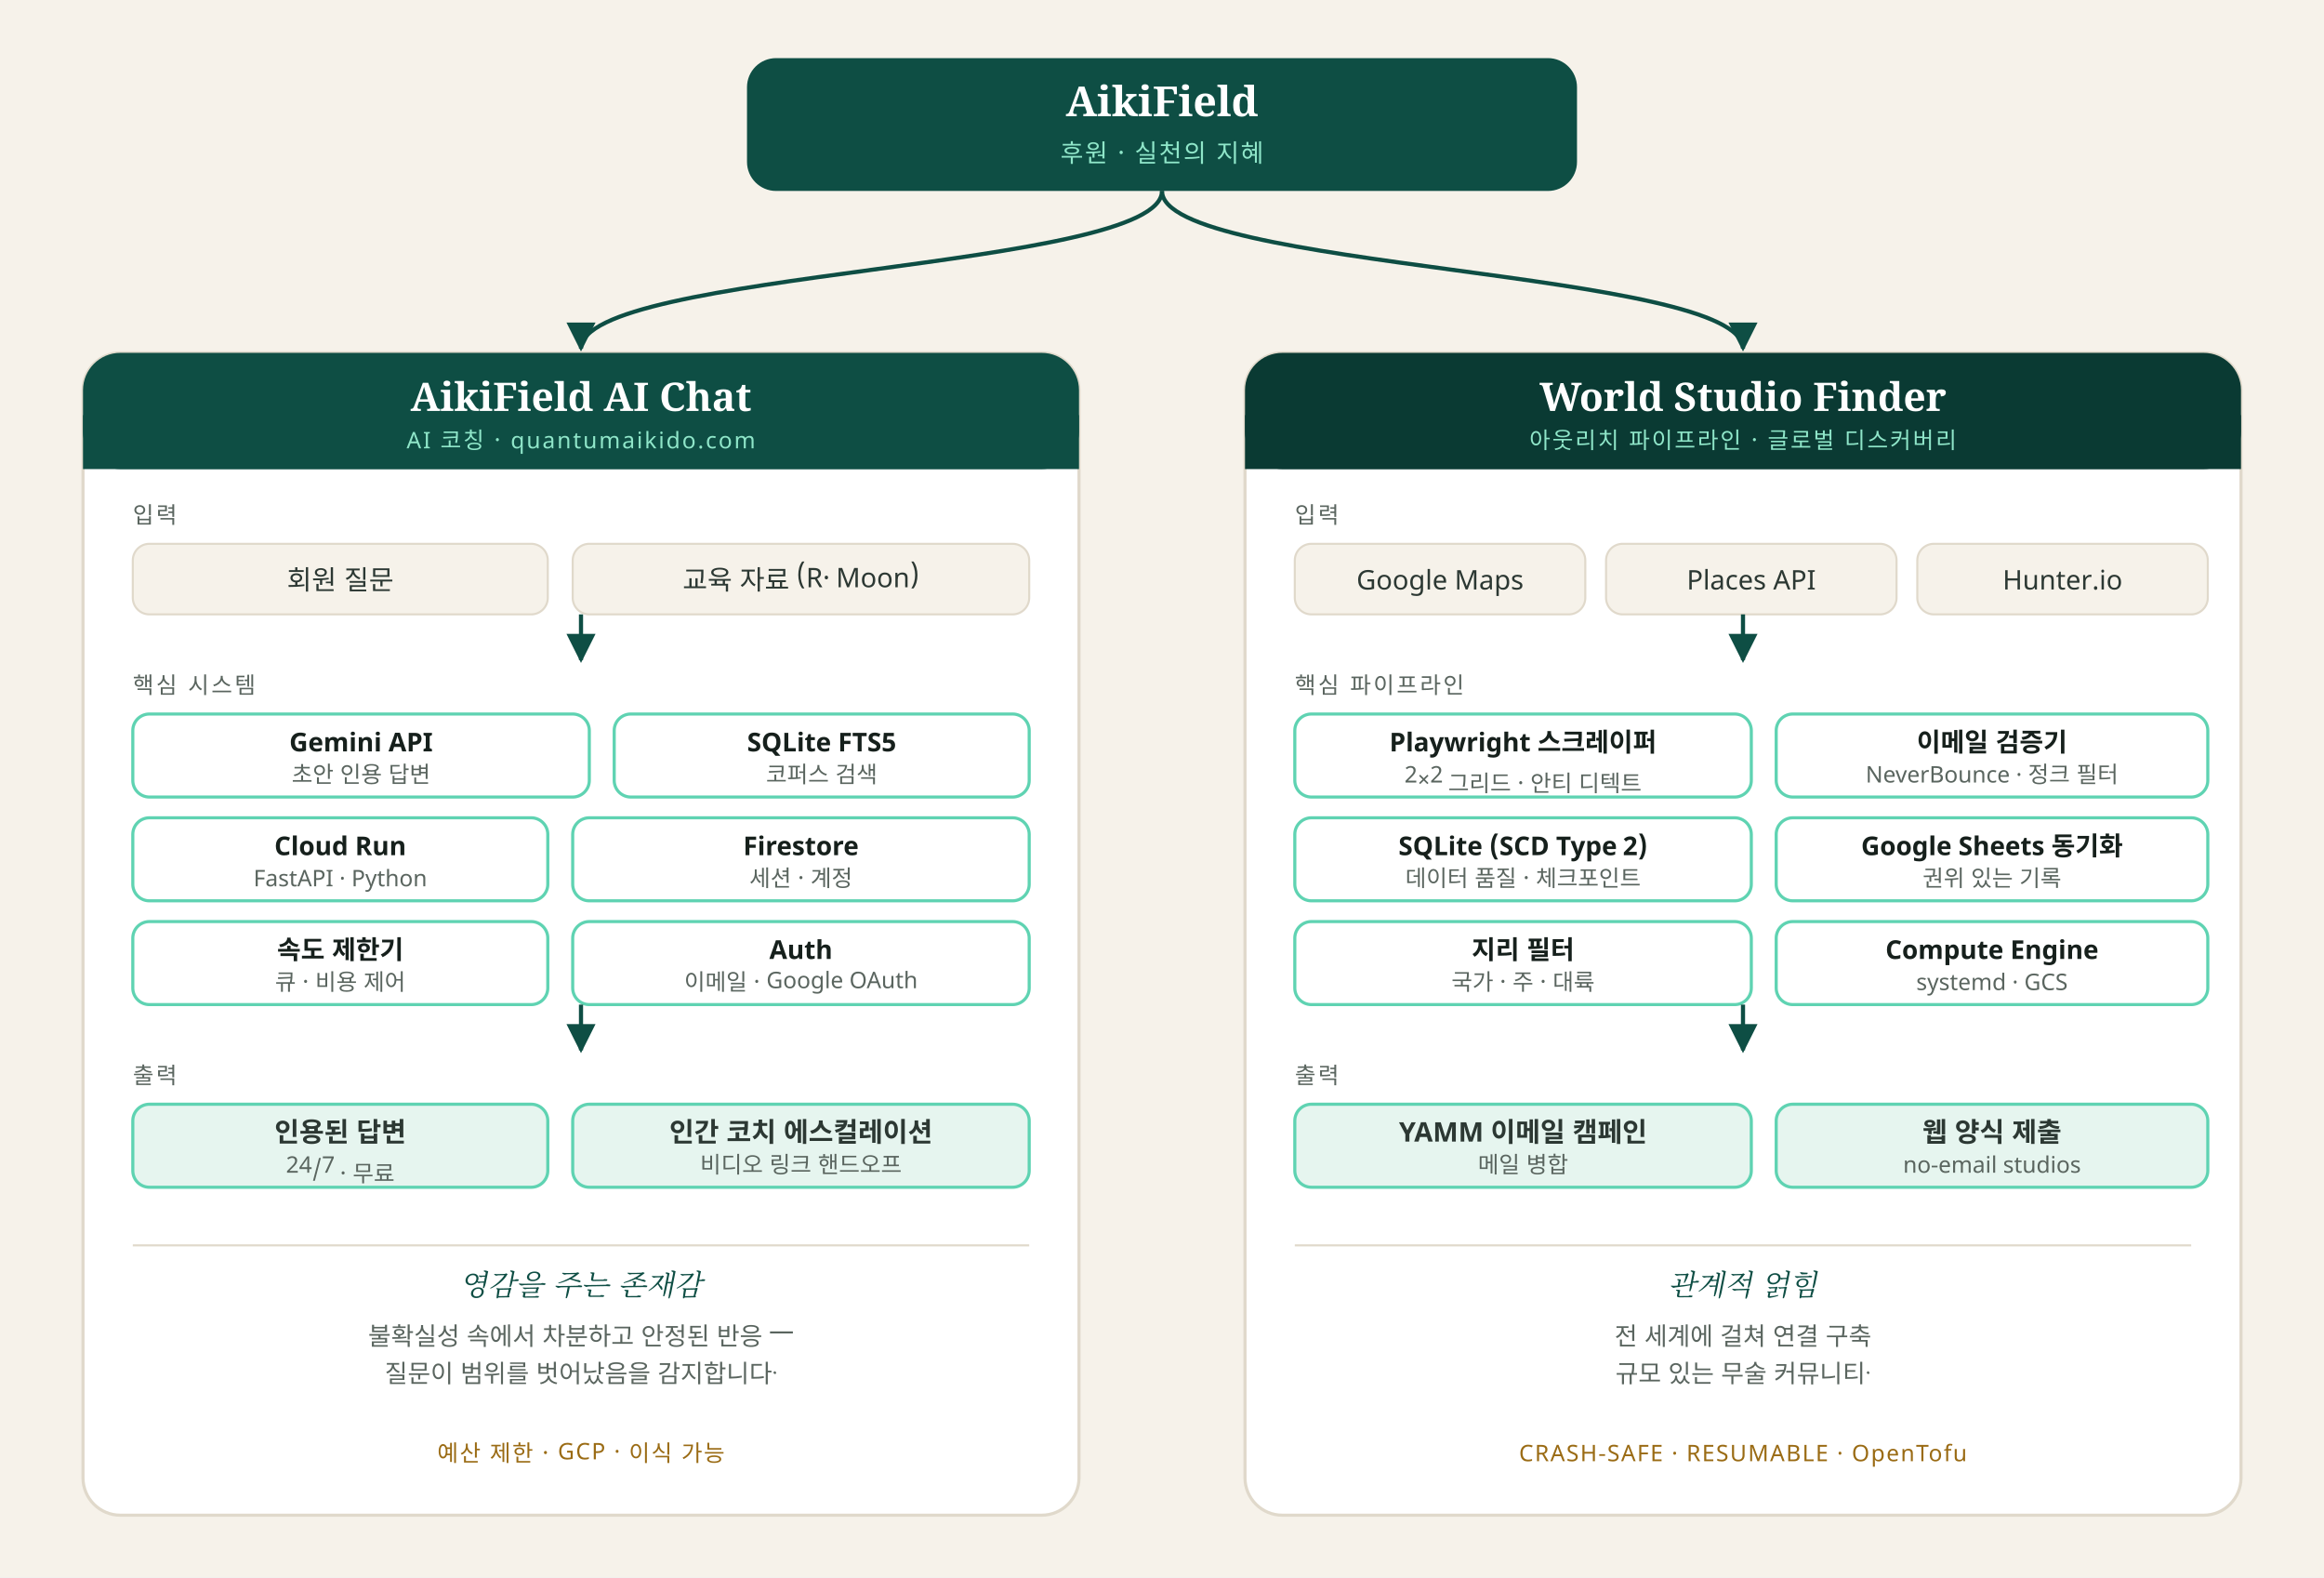
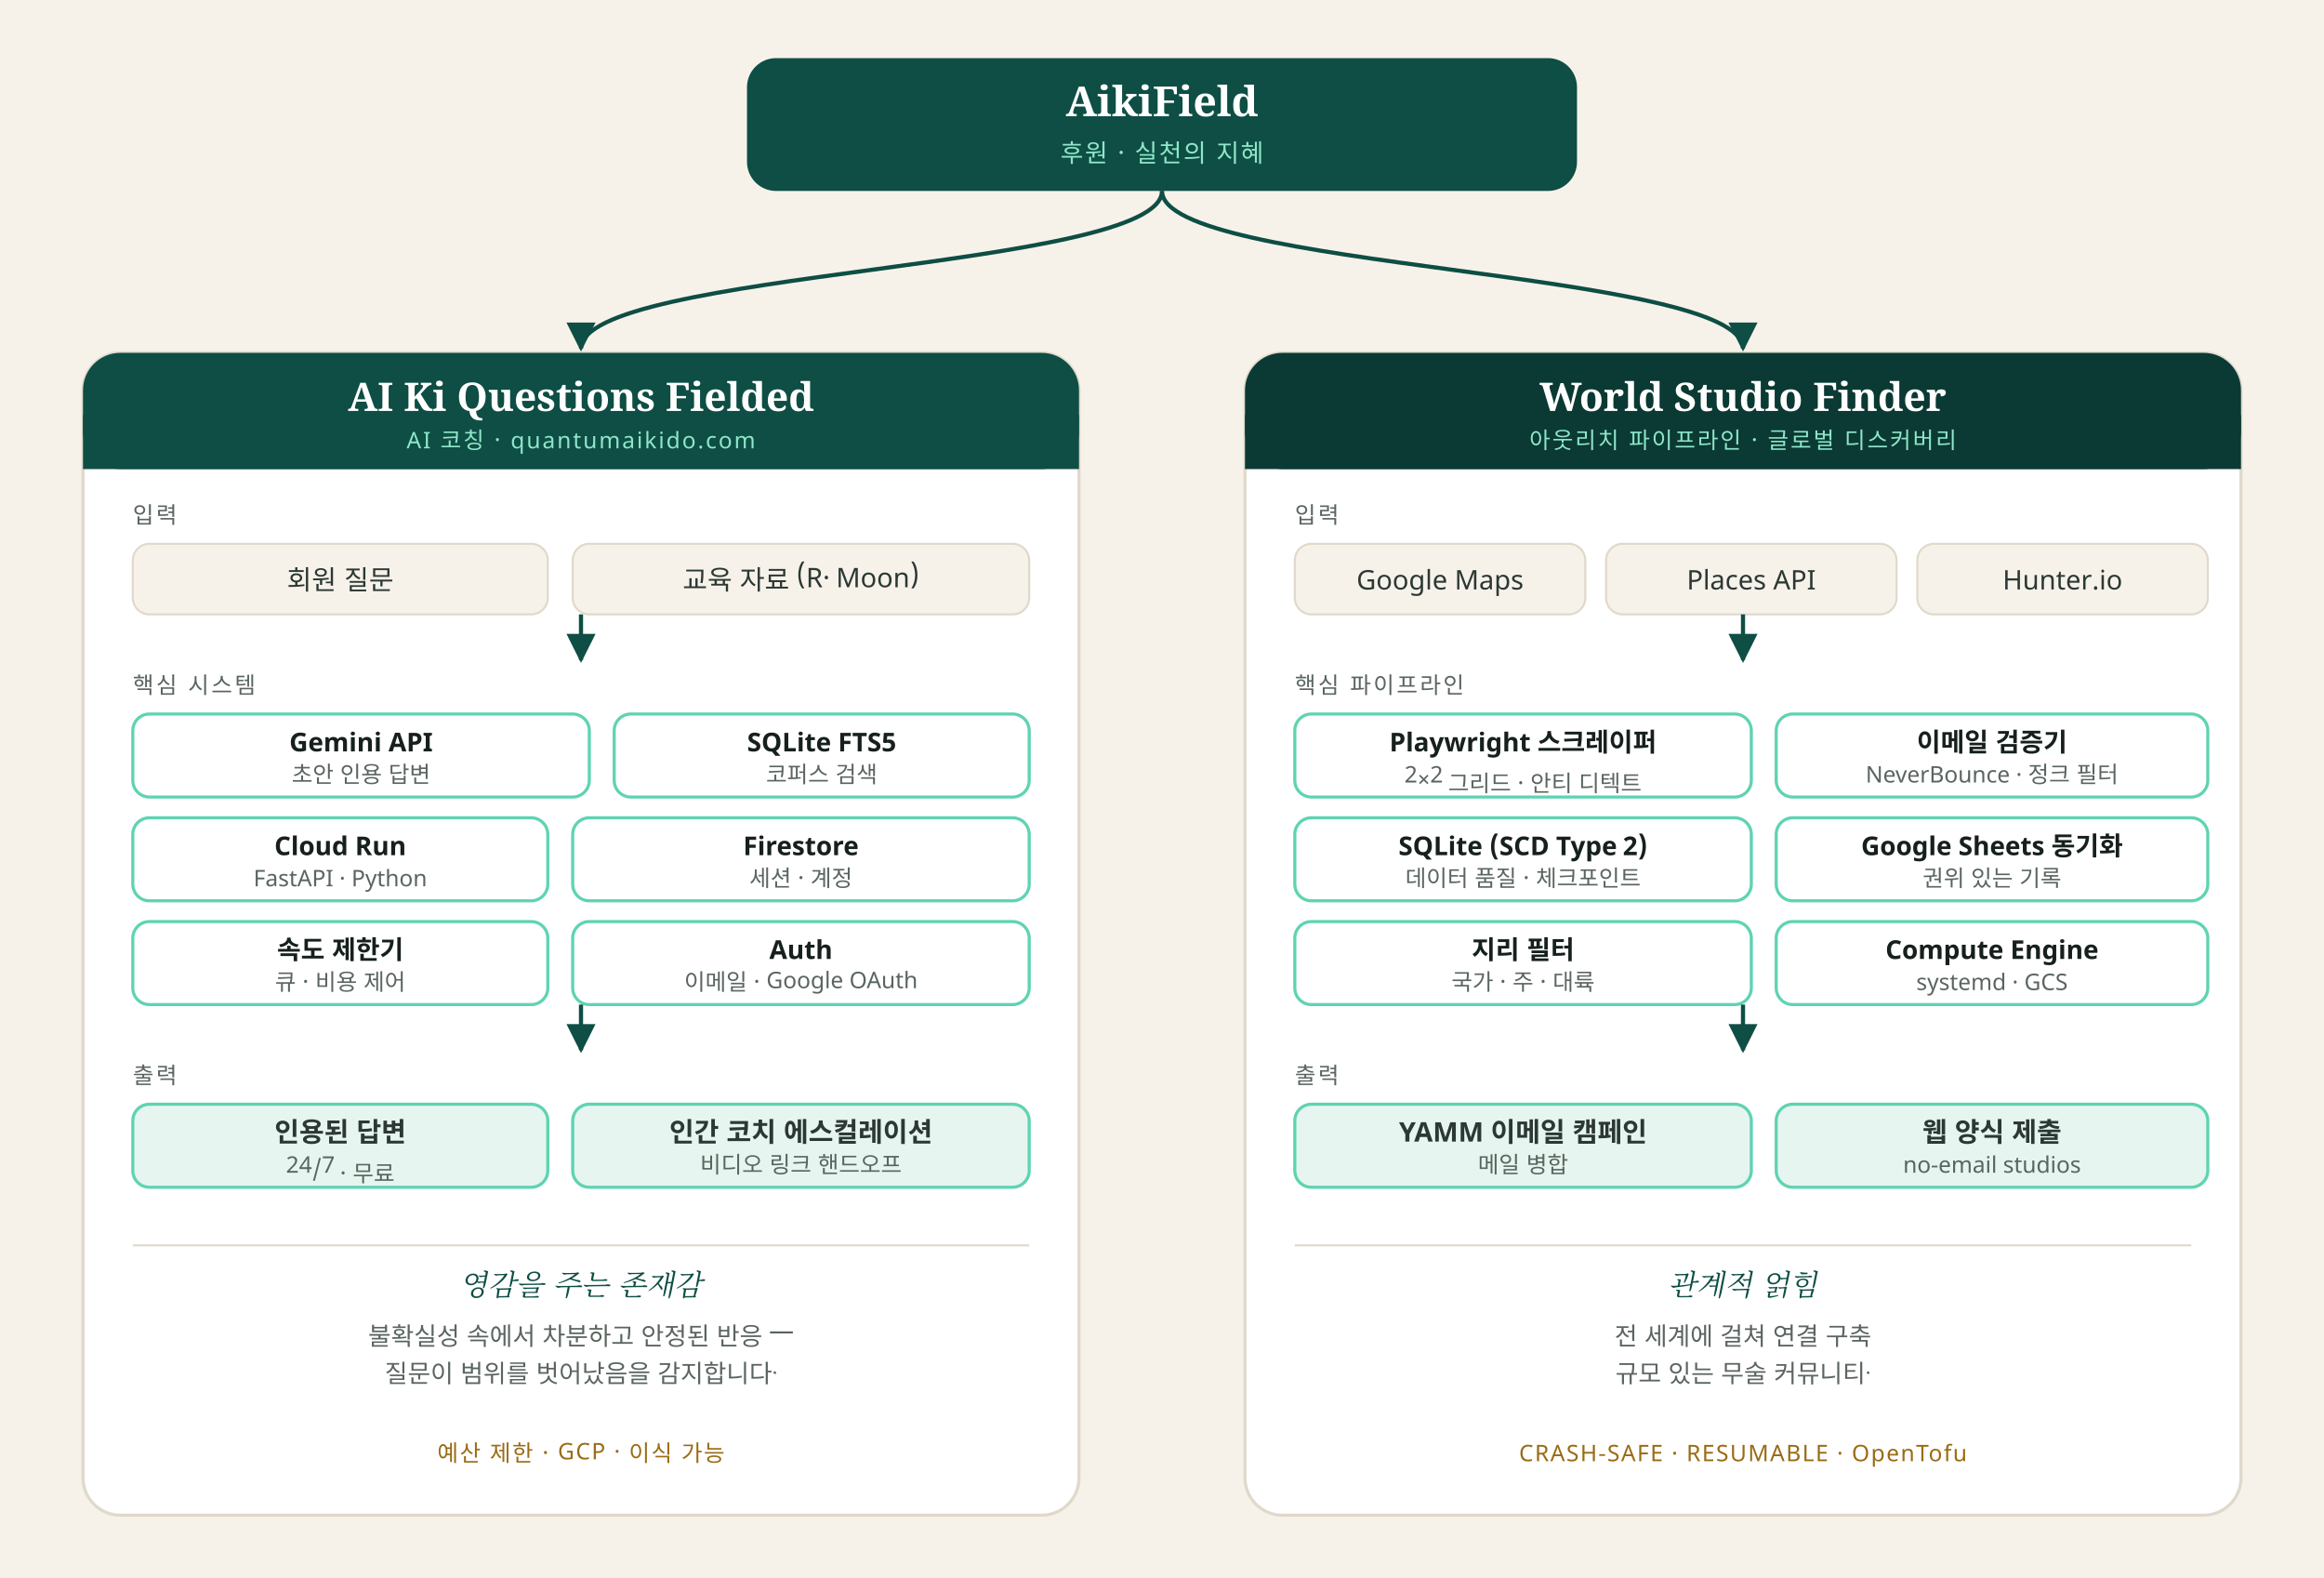
<svg xmlns="http://www.w3.org/2000/svg" xml:lang="ko" viewBox="0 0 1120 760" font-family="Noto Sans JP, Noto Sans SC, Noto Sans KR, Noto Naskh Arabic, Noto Sans Hebrew, Noto Sans Devanagari, Public Sans, sans-serif" role="img" aria-labelledby="ov-title ov-desc">
  <defs>
    <marker id="arrow" viewBox="0 0 10 10" refX="9" refY="5" markerWidth="7" markerHeight="7" orient="auto-start-reverse">
      <path d="M0,0 L10,5 L0,10 z" fill="#0E4E44" />
    </marker>
    <marker id="arrow-mint" viewBox="0 0 10 10" refX="9" refY="5" markerWidth="7" markerHeight="7" orient="auto-start-reverse">
      <path d="M0,0 L10,5 L0,10 z" fill="#5FD3B2" />
    </marker>
  </defs>
  <rect width="1120" height="760" fill="#F6F2EA" />
  <rect x="360" y="28" width="400" height="64" rx="14" fill="#0E4E44" />
  <text x="560" y="56" text-anchor="middle" fill="#fff" font-family="'Source Serif 4', Georgia, serif" font-size="20" font-weight="600">AikiField</text>
  <text x="560" y="78" text-anchor="middle" fill="#8FE6C9" font-size="12" letter-spacing="0.06em">후원 · 실천의 지혜</text>
  <path d="M560,92 C560,130 280,130 280,168" stroke="#0E4E44" stroke-width="2" fill="none" marker-end="url(#arrow)" />
  <path d="M560,92 C560,130 840,130 840,168" stroke="#0E4E44" stroke-width="2" fill="none" marker-end="url(#arrow)" />
  <g id="proj-ai">
    <rect x="40" y="170" width="480" height="560" rx="18" fill="#ffffff" stroke="#E0D9CB" stroke-width="1.5" />
    <rect x="40" y="170" width="480" height="56" rx="18" fill="#0E4E44" />
    <rect x="40" y="200" width="480" height="26" fill="#0E4E44" />
-     <text x="280" y="198" text-anchor="middle" fill="#fff" font-family="'Source Serif 4', Georgia, serif" font-size="19" font-weight="600">AikiField AI Chat</text>
+     <text x="280" y="198" text-anchor="middle" fill="#fff" font-family="'Source Serif 4', Georgia, serif" font-size="19" font-weight="600">AI Ki Questions Fielded</text>
    <text x="280" y="216" text-anchor="middle" fill="#8FE6C9" font-size="11" letter-spacing="0.08em">AI 코칭 · quantumaikido.com</text>
    <text x="64" y="252" fill="#5A655F" font-size="11" letter-spacing="0.1em">입력</text>
    <g font-size="13" fill="#2C3833">
      <rect x="64" y="262" width="200" height="34" rx="8" fill="#F6F2EA" stroke="#E0D9CB" />
      <text x="164" y="284" text-anchor="middle">회원 질문</text>
      <rect x="276" y="262" width="220" height="34" rx="8" fill="#F6F2EA" stroke="#E0D9CB" />
      <text x="386" y="284" text-anchor="middle">교육 자료 (R. Moon)</text>
    </g>
    <path d="M280,296 L280,318" stroke="#0E4E44" stroke-width="2" marker-end="url(#arrow)" />
    <text x="64" y="334" fill="#5A655F" font-size="11" letter-spacing="0.1em">핵심 시스템</text>
    <g font-size="12.5" fill="#16201C">
      <rect x="64" y="344" width="220" height="40" rx="8" fill="#ffffff" stroke="#5FD3B2" stroke-width="1.5" />
      <text x="174" y="362" text-anchor="middle" font-weight="600">Gemini API</text>
      <text x="174" y="377" text-anchor="middle" font-size="11" fill="#5A655F">초안 인용 답변</text>
      <rect x="296" y="344" width="200" height="40" rx="8" fill="#ffffff" stroke="#5FD3B2" stroke-width="1.5" />
      <text x="396" y="362" text-anchor="middle" font-weight="600">SQLite FTS5</text>
      <text x="396" y="377" text-anchor="middle" font-size="11" fill="#5A655F">코퍼스 검색</text>
      <rect x="64" y="394" width="200" height="40" rx="8" fill="#ffffff" stroke="#5FD3B2" stroke-width="1.5" />
      <text x="164" y="412" text-anchor="middle" font-weight="600">Cloud Run</text>
      <text x="164" y="427" text-anchor="middle" font-size="11" fill="#5A655F">FastAPI · Python</text>
      <rect x="276" y="394" width="220" height="40" rx="8" fill="#ffffff" stroke="#5FD3B2" stroke-width="1.5" />
      <text x="386" y="412" text-anchor="middle" font-weight="600">Firestore</text>
      <text x="386" y="427" text-anchor="middle" font-size="11" fill="#5A655F">세션 · 계정</text>
      <rect x="64" y="444" width="200" height="40" rx="8" fill="#ffffff" stroke="#5FD3B2" stroke-width="1.5" />
      <text x="164" y="462" text-anchor="middle" font-weight="600">속도 제한기</text>
      <text x="164" y="477" text-anchor="middle" font-size="11" fill="#5A655F">큐 · 비용 제어</text>
      <rect x="276" y="444" width="220" height="40" rx="8" fill="#ffffff" stroke="#5FD3B2" stroke-width="1.5" />
      <text x="386" y="462" text-anchor="middle" font-weight="600">Auth</text>
      <text x="386" y="477" text-anchor="middle" font-size="11" fill="#5A655F">이메일 · Google OAuth</text>
    </g>
    <path d="M280,484 L280,506" stroke="#0E4E44" stroke-width="2" marker-end="url(#arrow)" />
    <text x="64" y="522" fill="#5A655F" font-size="11" letter-spacing="0.1em">출력</text>
    <g font-size="13" fill="#2C3833">
      <rect x="64" y="532" width="200" height="40" rx="8" fill="#E6F5EF" stroke="#5FD3B2" stroke-width="1.5" />
      <text x="164" y="550" text-anchor="middle" font-weight="600">인용된 답변</text>
      <text x="164" y="565" text-anchor="middle" font-size="11" fill="#5A655F">24/7 · 무료</text>
      <rect x="276" y="532" width="220" height="40" rx="8" fill="#E6F5EF" stroke="#5FD3B2" stroke-width="1.5" />
      <text x="386" y="550" text-anchor="middle" font-weight="600">인간 코치 에스컬레이션</text>
      <text x="386" y="565" text-anchor="middle" font-size="11" fill="#5A655F">비디오 링크 핸드오프</text>
    </g>
    <line x1="64" y1="600" x2="496" y2="600" stroke="#E0D9CB" />
    <text x="280" y="624" text-anchor="middle" fill="#0E4E44" font-family="'Source Serif 4', Georgia, serif" font-size="14" font-style="italic">영감을 주는 존재감</text>
    <text x="280" y="648" text-anchor="middle" fill="#5A655F" font-size="12">불확실성 속에서 차분하고 안정된 반응 —</text>
    <text x="280" y="666" text-anchor="middle" fill="#5A655F" font-size="12">질문이 범위를 벗어났음을 감지합니다.</text>
    <text x="280" y="704" text-anchor="middle" fill="#9A6B14" font-size="11" letter-spacing="0.06em">예산 제한 · GCP · 이식 가능</text>
  </g>
  <g id="proj-studio">
    <rect x="600" y="170" width="480" height="560" rx="18" fill="#ffffff" stroke="#E0D9CB" stroke-width="1.5" />
    <rect x="600" y="170" width="480" height="56" rx="18" fill="#0A3A33" />
    <rect x="600" y="200" width="480" height="26" fill="#0A3A33" />
    <text x="840" y="198" text-anchor="middle" fill="#fff" font-family="'Source Serif 4', Georgia, serif" font-size="19" font-weight="600">World Studio Finder</text>
    <text x="840" y="216" text-anchor="middle" fill="#8FE6C9" font-size="11" letter-spacing="0.08em">아웃리치 파이프라인 · 글로벌 디스커버리</text>
    <text x="624" y="252" fill="#5A655F" font-size="11" letter-spacing="0.1em">입력</text>
    <g font-size="13" fill="#2C3833">
      <rect x="624" y="262" width="140" height="34" rx="8" fill="#F6F2EA" stroke="#E0D9CB" />
      <text x="694" y="284" text-anchor="middle">Google Maps</text>
      <rect x="774" y="262" width="140" height="34" rx="8" fill="#F6F2EA" stroke="#E0D9CB" />
      <text x="844" y="284" text-anchor="middle">Places API</text>
      <rect x="924" y="262" width="140" height="34" rx="8" fill="#F6F2EA" stroke="#E0D9CB" />
      <text x="994" y="284" text-anchor="middle">Hunter.io</text>
    </g>
    <path d="M840,296 L840,318" stroke="#0E4E44" stroke-width="2" marker-end="url(#arrow)" />
    <text x="624" y="334" fill="#5A655F" font-size="11" letter-spacing="0.1em">핵심 파이프라인</text>
    <g font-size="12.5" fill="#16201C">
      <rect x="624" y="344" width="220" height="40" rx="8" fill="#ffffff" stroke="#5FD3B2" stroke-width="1.5" />
      <text x="734" y="362" text-anchor="middle" font-weight="600">Playwright 스크레이퍼</text>
      <text x="734" y="377" text-anchor="middle" font-size="11" fill="#5A655F">2×2 그리드 · 안티 디텍트</text>
      <rect x="856" y="344" width="208" height="40" rx="8" fill="#ffffff" stroke="#5FD3B2" stroke-width="1.5" />
      <text x="960" y="362" text-anchor="middle" font-weight="600">이메일 검증기</text>
      <text x="960" y="377" text-anchor="middle" font-size="11" fill="#5A655F">NeverBounce · 정크 필터</text>
      <rect x="624" y="394" width="220" height="40" rx="8" fill="#ffffff" stroke="#5FD3B2" stroke-width="1.5" />
      <text x="734" y="412" text-anchor="middle" font-weight="600">SQLite (SCD Type 2)</text>
      <text x="734" y="427" text-anchor="middle" font-size="11" fill="#5A655F">데이터 품질 · 체크포인트</text>
      <rect x="856" y="394" width="208" height="40" rx="8" fill="#ffffff" stroke="#5FD3B2" stroke-width="1.5" />
      <text x="960" y="412" text-anchor="middle" font-weight="600">Google Sheets 동기화</text>
      <text x="960" y="427" text-anchor="middle" font-size="11" fill="#5A655F">권위 있는 기록</text>
      <rect x="624" y="444" width="220" height="40" rx="8" fill="#ffffff" stroke="#5FD3B2" stroke-width="1.5" />
      <text x="734" y="462" text-anchor="middle" font-weight="600">지리 필터</text>
      <text x="734" y="477" text-anchor="middle" font-size="11" fill="#5A655F">국가 · 주 · 대륙</text>
      <rect x="856" y="444" width="208" height="40" rx="8" fill="#ffffff" stroke="#5FD3B2" stroke-width="1.5" />
      <text x="960" y="462" text-anchor="middle" font-weight="600">Compute Engine</text>
      <text x="960" y="477" text-anchor="middle" font-size="11" fill="#5A655F">systemd · GCS</text>
    </g>
    <path d="M840,484 L840,506" stroke="#0E4E44" stroke-width="2" marker-end="url(#arrow)" />
    <text x="624" y="522" fill="#5A655F" font-size="11" letter-spacing="0.1em">출력</text>
    <g font-size="13" fill="#2C3833">
      <rect x="624" y="532" width="220" height="40" rx="8" fill="#E6F5EF" stroke="#5FD3B2" stroke-width="1.5" />
      <text x="734" y="550" text-anchor="middle" font-weight="600">YAMM 이메일 캠페인</text>
      <text x="734" y="565" text-anchor="middle" font-size="11" fill="#5A655F">메일 병합</text>
      <rect x="856" y="532" width="208" height="40" rx="8" fill="#E6F5EF" stroke="#5FD3B2" stroke-width="1.5" />
      <text x="960" y="550" text-anchor="middle" font-weight="600">웹 양식 제출</text>
      <text x="960" y="565" text-anchor="middle" font-size="11" fill="#5A655F">no-email studios</text>
    </g>
    <line x1="624" y1="600" x2="1056" y2="600" stroke="#E0D9CB" />
    <text x="840" y="624" text-anchor="middle" fill="#0E4E44" font-family="'Source Serif 4', Georgia, serif" font-size="14" font-style="italic">관계적 얽힘</text>
    <text x="840" y="648" text-anchor="middle" fill="#5A655F" font-size="12">전 세계에 걸쳐 연결 구축</text>
    <text x="840" y="666" text-anchor="middle" fill="#5A655F" font-size="12">규모 있는 무술 커뮤니티.</text>
    <text x="840" y="704" text-anchor="middle" fill="#9A6B14" font-size="11" letter-spacing="0.06em">CRASH-SAFE · RESUMABLE · OpenTofu</text>
  </g>
</svg>
